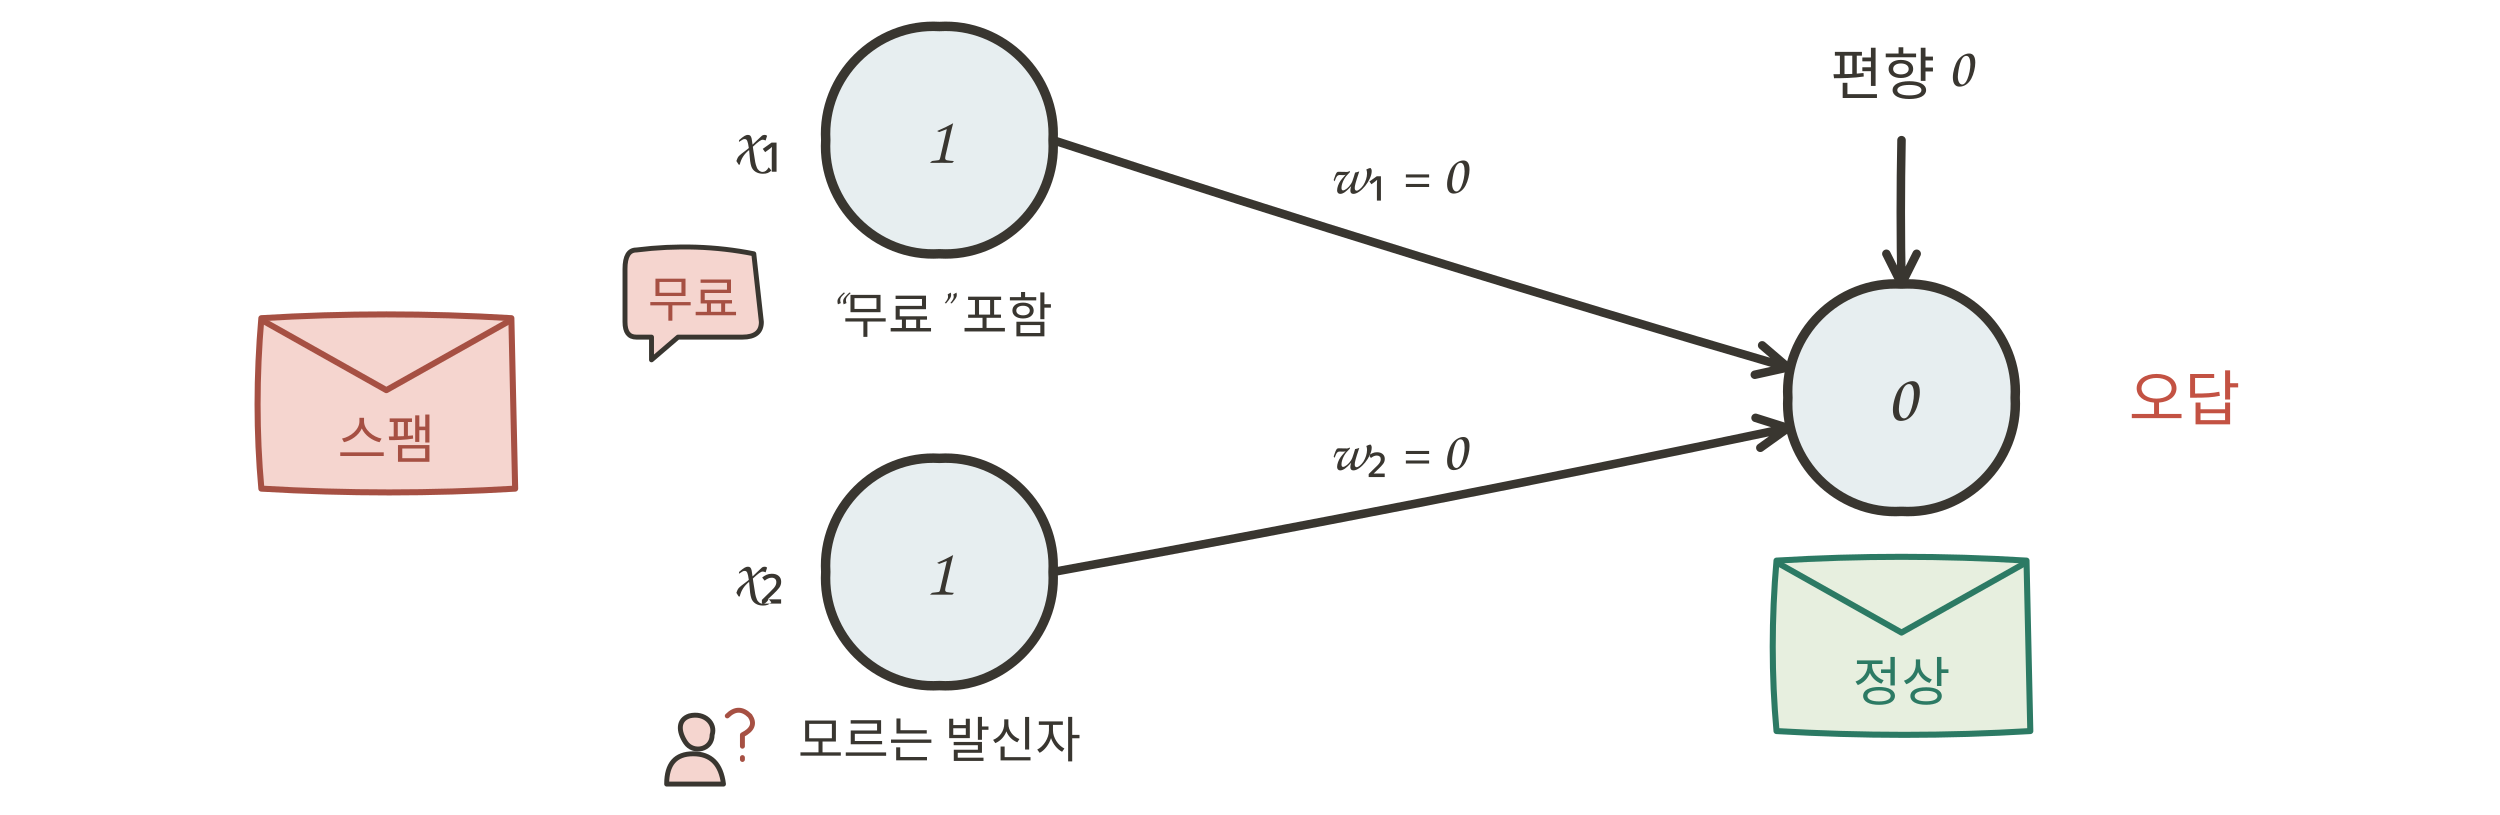
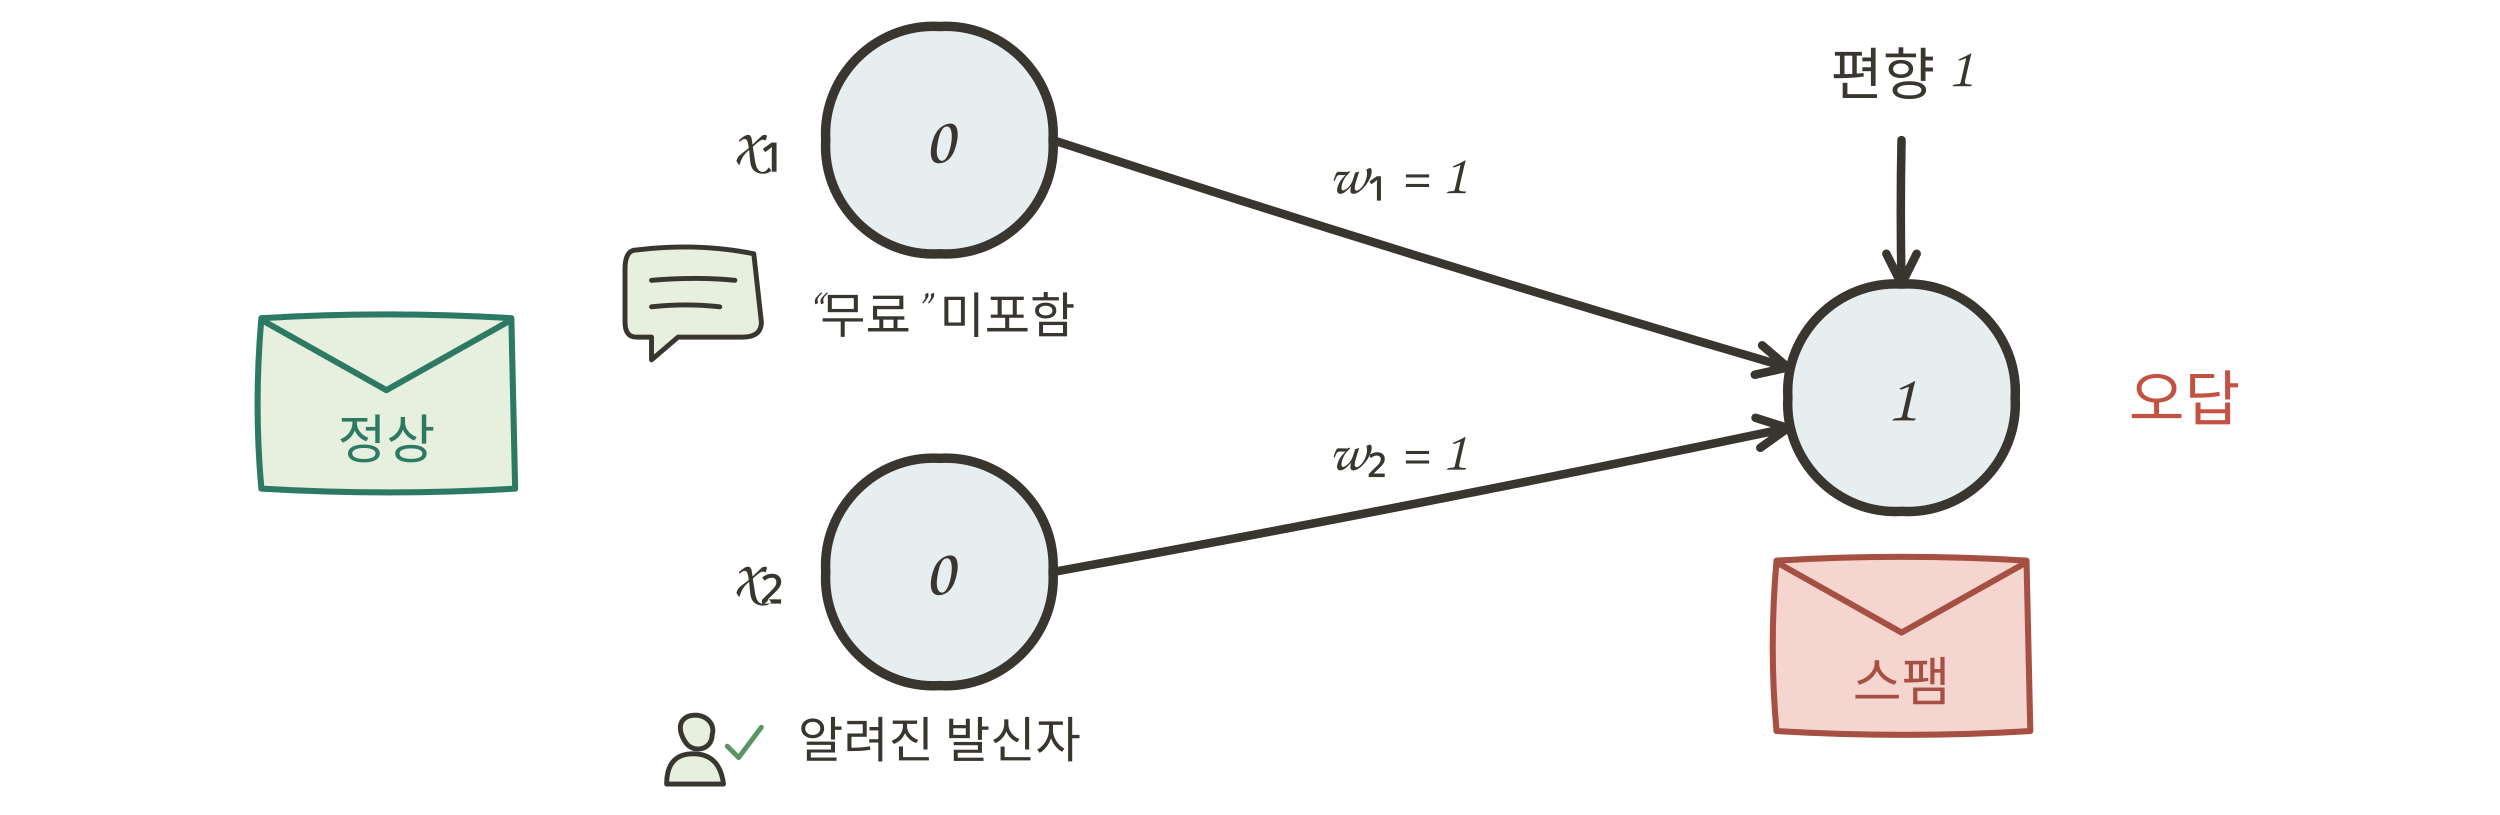
<svg xmlns="http://www.w3.org/2000/svg" width="660" height="215" viewBox="0 45 660 215" role="img" aria-labelledby="title desc">
  <g transform="translate(62 0)">
    <g fill="none" stroke-linecap="round">
      <path stroke="#393630" stroke-width="2.25" d="M216 82 Q312.5 113.5 410 142 M403.21 136.17 L410 142 L401.27 143.93" stroke-linecap="round" stroke-linejoin="round" />
      <path stroke="#393630" stroke-width="2.25" d="M216 196 Q312.5 178.5 410 158 M401.47 155.31 L410 158 L402.73 163.21" stroke-linecap="round" stroke-linejoin="round" />
      <path stroke="#393630" stroke-width="2.25" d="M440 82 Q439.62 101 440 120 M444.00 112.00 L440 120 L436.00 112.00" stroke-linecap="round" stroke-linejoin="round" />
    </g>
    <g fill="#e7eef0" stroke="#393630" stroke-width="2.5">
      <g transform="translate(45 0)">
        <path d="M141 52 C157.8 51 172 65.2 171 82 C172 98.8 157.8 113 141 112 C124.2 113 110 98.8 111 82 C110 65.2 124.2 51 141 52 Z" stroke-linecap="round" stroke-linejoin="round" />
      </g>
      <g transform="translate(45 0)">
        <path d="M141 166 C157.8 165 172 179.2 171 196 C172 212.8 157.8 227 141 226 C124.2 227 110 212.8 111 196 C110 179.2 124.2 165 141 166 Z" stroke-linecap="round" stroke-linejoin="round" />
      </g>
      <path d="M440 120 C456.8 119 471 133.2 470 150 C471 166.8 456.8 181 440 180 C423.2 181 409 166.8 410 150 C409 133.2 423.2 119 440 120 Z" stroke-linecap="round" stroke-linejoin="round" />
    </g>
    <g fill="#393630" font-family="Chalkboard SE, Segoe Print, Apple SD Gothic Neo, Noto Sans KR, Malgun Gothic, cursive" text-anchor="middle">
-       <text x="186" y="88" font-size="18">1</text>
-       <text x="186" y="202" font-size="18">1</text>
-       <text x="440" y="156" font-size="18">0</text>
+       <text x="186" y="88" font-size="18">0</text>
+       <text x="186" y="202" font-size="18">0</text>
+       <text x="440" y="156" font-size="18">1</text>
    </g>
    <g transform="translate(45 0)" stroke="#393630" stroke-width="1.3" stroke-linecap="round" stroke-linejoin="round">
-       <path d="M61 111 Q77 109 92 112 L94 130 Q94 134 89 134 L72 134 L65 140 L65 134 L61 134 Q58 134 58 130 L58 116 Q58 111 61 111 Z" fill="#f5d5cf" />
-       <text x="76" y="123" dominant-baseline="central" text-anchor="middle" font-family="Apple SD Gothic Neo, Noto Sans KR, Malgun Gothic, sans-serif" font-size="13" font-weight="400" fill="#a65043" stroke="none">무료</text>
-       <path d="M75 234 C79 233 82 236 81 239 C81 243 76 244 74 241 C72 238 72 235 75 234 Z" fill="#f5d5cf" />
-       <path d="M69 252 Q69 244 76 244 Q83 244 84 252 Z" fill="#f5d5cf" />
-       <path d="M85 234 Q88 231 91 234 Q93 237 89 239 L89 242 M89 245 L89 245.5" fill="none" stroke="#a65043" />
+       <path d="M61 111 Q77 109 92 112 L94 130 Q94 134 89 134 L72 134 L65 140 L65 134 L61 134 Q58 134 58 130 L58 116 Q58 111 61 111 Z" fill="#e7efdf" />
+       <path d="M65 119 Q77 118 87 119 M65 126 Q74 125 83 126" fill="none" />
+       <path d="M75 234 C79 233 82 236 81 239 C81 243 76 244 74 241 C72 238 72 235 75 234 Z" fill="#e7efdf" />
+       <path d="M69 252 Q69 244 76 244 Q83 244 84 252 Z" fill="#e7efdf" />
+       <path d="M85 242 L88 245 L94 237" fill="none" stroke="#5b9564" />
    </g>
    <g fill="#393630" font-family="Chalkboard SE, Segoe Print, Apple SD Gothic Neo, Noto Sans KR, Malgun Gothic, cursive">
      <text x="145" y="88" font-size="18" text-anchor="end">x₁</text>
-       <text x="186" y="131" font-size="13" text-anchor="middle">“무료” 포함</text>
+       <text x="186" y="131" font-size="13" text-anchor="middle">“무료” 미포함</text>
      <text x="145" y="202" font-size="18" text-anchor="end">x₂</text>
-       <text x="186" y="245" font-size="13" text-anchor="middle">모르는 발신자</text>
+       <text x="186" y="245" font-size="13" text-anchor="middle">알려진 발신자</text>
    </g>
    <g font-family="Chalkboard SE, Segoe Print, Apple SD Gothic Neo, Noto Sans KR, Malgun Gothic, cursive" font-size="15" font-weight="400" text-anchor="middle">
-       <text x="307" y="96" fill="#393630">w₁ = 0</text>
-       <text x="307" y="169" fill="#393630">w₂ = 0</text>
-       <text x="440" y="70" fill="#393630">편향 0</text>
+       <text x="307" y="96" fill="#393630">w₁ = 1</text>
+       <text x="307" y="169" fill="#393630">w₂ = 1</text>
+       <text x="440" y="70" fill="#393630">편향 1</text>
    </g>
    <g font-family="Chalkboard SE, Segoe Print, Apple SD Gothic Neo, Noto Sans KR, Malgun Gothic, cursive" font-weight="400">
      <g text-anchor="middle">
-         <g stroke="#a65043" stroke-width="1.6" stroke-linecap="round" stroke-linejoin="round">
-           <path d="M7 129 Q40 127 73 129 L74 174 Q41 176 7 174 Q5 152 7 129 Z" fill="#f5d5cf" />
+         <g stroke="#2c7a64" stroke-width="1.6" stroke-linecap="round" stroke-linejoin="round">
+           <path d="M7 129 Q40 127 73 129 L74 174 Q41 176 7 174 Q5 152 7 129 Z" fill="#e7efdf" />
          <path d="M8 130 L40 148 L72 130" fill="none" />
        </g>
-         <text x="40" y="166" fill="#a65043" font-family="Apple SD Gothic Neo, Noto Sans KR, Malgun Gothic, sans-serif" font-size="14">스팸</text>
+         <text x="40" y="166" fill="#2c7a64" font-family="Apple SD Gothic Neo, Noto Sans KR, Malgun Gothic, sans-serif" font-size="14">정상</text>
      </g>
      <g text-anchor="middle">
-         <g stroke="#2c7a64" stroke-width="1.6" stroke-linecap="round" stroke-linejoin="round">
-           <path d="M407 193 Q440 191 473 193 L474 238 Q441 240 407 238 Q405 216 407 193 Z" fill="#e7efdf" />
+         <g stroke="#a65043" stroke-width="1.6" stroke-linecap="round" stroke-linejoin="round">
+           <path d="M407 193 Q440 191 473 193 L474 238 Q441 240 407 238 Q405 216 407 193 Z" fill="#f5d5cf" />
          <path d="M408 194 L440 212 L472 194" fill="none" />
        </g>
-         <text x="440" y="230" fill="#2c7a64" font-family="Apple SD Gothic Neo, Noto Sans KR, Malgun Gothic, sans-serif" font-size="14">정상</text>
+         <text x="440" y="230" fill="#a65043" font-family="Apple SD Gothic Neo, Noto Sans KR, Malgun Gothic, sans-serif" font-size="14">스팸</text>
      </g>
      <text x="500" y="156" fill="#c35243" font-size="16">오답</text>
    </g>
  </g>
</svg>
